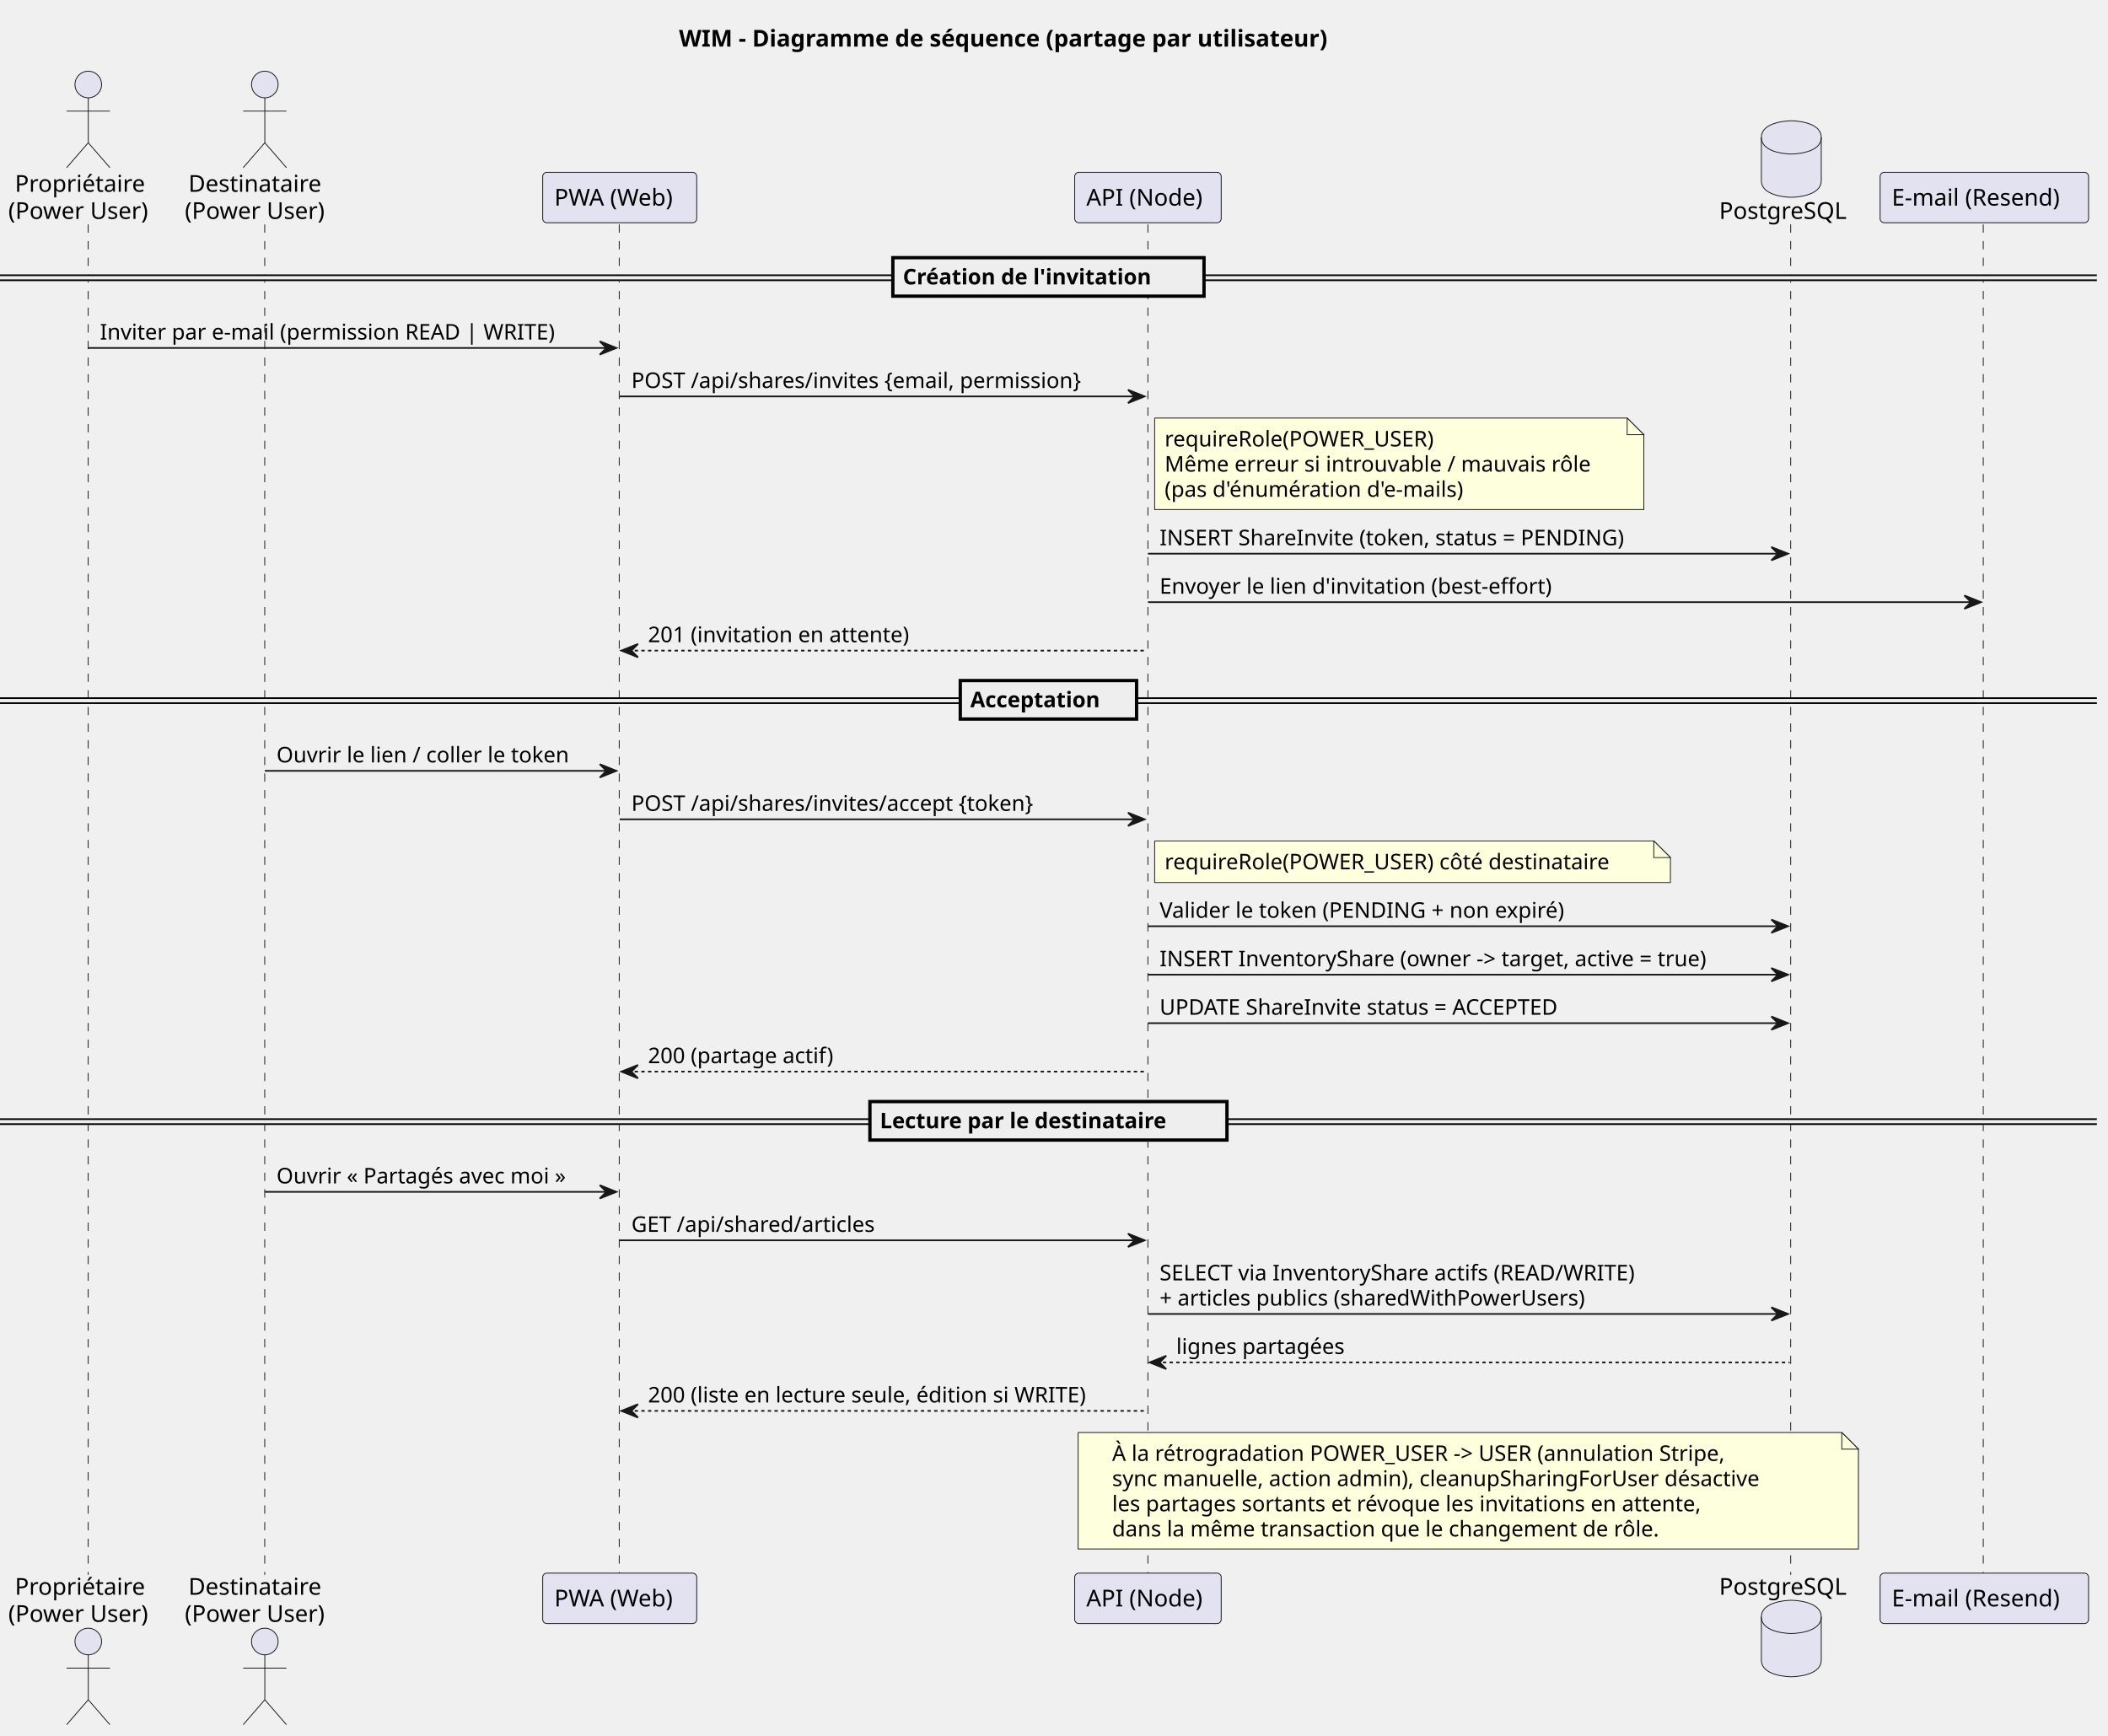
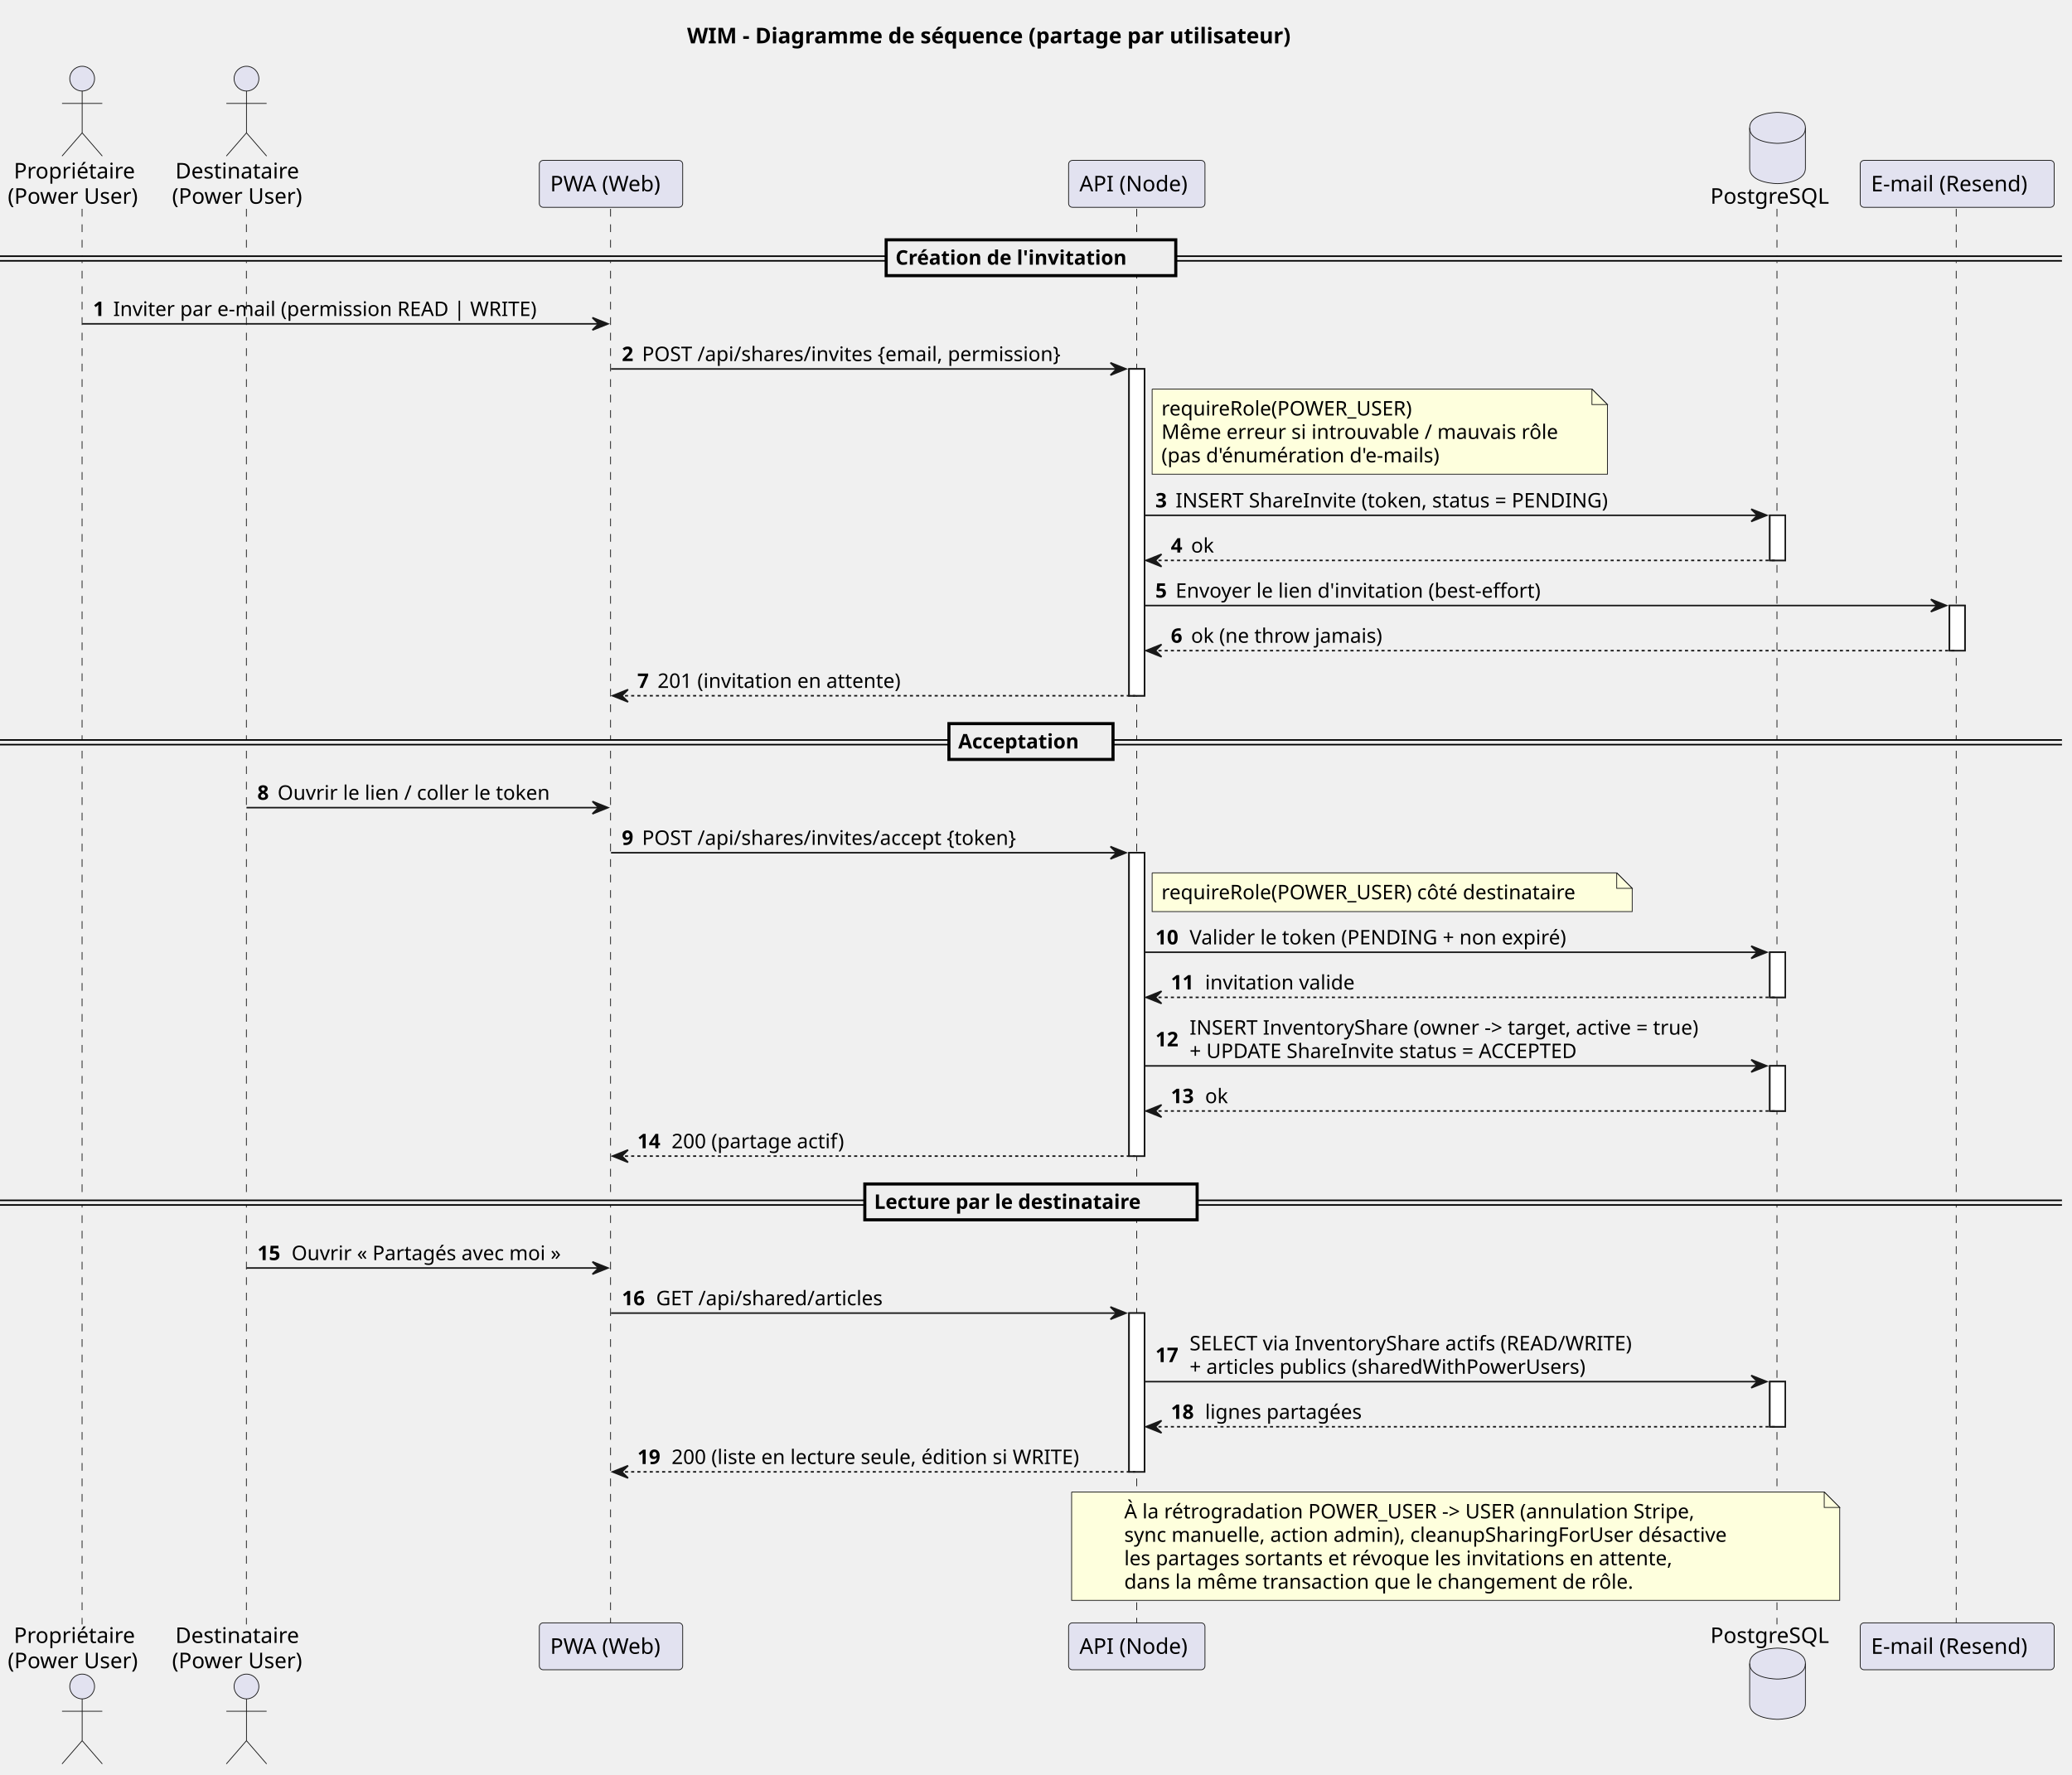
- <svg xmlns="http://www.w3.org/2000/svg" contentStyleType="text/css" data-diagram-type="SEQUENCE" height="1043px" preserveAspectRatio="none" style="width:1267px;height:1043px;background:#FFFFFF;" version="1.1" viewBox="0 0 1267 1043" width="1267px" zoomAndPan="magnify">
+ <svg xmlns="http://www.w3.org/2000/svg" contentStyleType="text/css" data-diagram-type="SEQUENCE" height="1146px" preserveAspectRatio="none" style="width:1338px;height:1146px;background:#FFFFFF;" version="1.1" viewBox="0 0 1338 1146" width="1338px" zoomAndPan="magnify">
  <defs />
  <g>
-     <text fill="#000000" font-family="sans-serif" font-size="14" font-weight="bold" lengthAdjust="spacing" textLength="443.106" x="408.101" y="27.995">WIM - Diagramme de séquence (partage par utilisateur)</text>
-     <g>
-       <rect fill="#000000" fill-opacity="0" height="811.719" width="8" x="49.056" y="134.891" />
-       <line style="stroke:#181818;stroke-width:0.5;stroke-dasharray:5,5;" x1="53" x2="53" y1="134.891" y2="946.609" />
-     </g>
-     <g>
-       <rect fill="#000000" fill-opacity="0" height="811.719" width="8" x="155.167" y="134.891" />
-       <line style="stroke:#181818;stroke-width:0.5;stroke-dasharray:5,5;" x1="159.111" x2="159.111" y1="134.891" y2="946.609" />
-     </g>
-     <g>
-       <rect fill="#000000" fill-opacity="0" height="811.719" width="8" x="368.473" y="134.891" />
-       <line style="stroke:#181818;stroke-width:0.5;stroke-dasharray:5,5;" x1="372.184" x2="372.184" y1="134.891" y2="946.609" />
-     </g>
-     <g>
-       <rect fill="#000000" fill-opacity="0" height="811.719" width="8" x="685.97" y="134.891" />
-       <line style="stroke:#181818;stroke-width:0.5;stroke-dasharray:5,5;" x1="689.939" x2="689.939" y1="134.891" y2="946.609" />
-     </g>
-     <g>
-       <rect fill="#000000" fill-opacity="0" height="811.719" width="8" x="1072.656" y="134.891" />
-       <line style="stroke:#181818;stroke-width:0.5;stroke-dasharray:5,5;" x1="1076.279" x2="1076.279" y1="134.891" y2="946.609" />
-     </g>
-     <g>
-       <rect fill="#000000" fill-opacity="0" height="811.719" width="8" x="1188.67" y="134.891" />
-       <line style="stroke:#181818;stroke-width:0.5;stroke-dasharray:5,5;" x1="1192.032" x2="1192.032" y1="134.891" y2="946.609" />
+     <text fill="#000000" font-family="sans-serif" font-size="14" font-weight="bold" lengthAdjust="spacing" textLength="443.106" x="443.701" y="27.995">WIM - Diagramme de séquence (partage par utilisateur)</text>
+     <g>
+       <rect fill="#FFFFFF" height="211.062" style="stroke:#181818;stroke-width:1;" width="10" x="729.08" y="238.289" />
+     </g>
+     <g>
+       <rect fill="#FFFFFF" height="195.93" style="stroke:#181818;stroke-width:1;" width="10" x="729.08" y="550.75" />
+     </g>
+     <g>
+       <rect fill="#FFFFFF" height="102.531" style="stroke:#181818;stroke-width:1;" width="10" x="729.08" y="848.078" />
+     </g>
+     <g>
+       <rect fill="#FFFFFF" height="29.133" style="stroke:#181818;stroke-width:1;" width="10" x="1142.856" y="332.82" />
+     </g>
+     <g>
+       <rect fill="#FFFFFF" height="29.133" style="stroke:#181818;stroke-width:1;" width="10" x="1142.856" y="615.016" />
+     </g>
+     <g>
+       <rect fill="#FFFFFF" height="29.133" style="stroke:#181818;stroke-width:1;" width="10" x="1142.856" y="688.414" />
+     </g>
+     <g>
+       <rect fill="#FFFFFF" height="29.133" style="stroke:#181818;stroke-width:1;" width="10" x="1142.856" y="892.344" />
+     </g>
+     <g>
+       <rect fill="#FFFFFF" height="29.133" style="stroke:#181818;stroke-width:1;" width="10" x="1258.871" y="391.086" />
+     </g>
+     <g>
+       <rect fill="#000000" fill-opacity="0" height="914.25" width="8" x="49.056" y="134.891" />
+       <line style="stroke:#181818;stroke-width:0.5;stroke-dasharray:5,5;" x1="53" x2="53" y1="134.891" y2="1049.141" />
+     </g>
+     <g>
+       <rect fill="#000000" fill-opacity="0" height="914.25" width="8" x="155.167" y="134.891" />
+       <line style="stroke:#181818;stroke-width:0.5;stroke-dasharray:5,5;" x1="159.111" x2="159.111" y1="134.891" y2="1049.141" />
+     </g>
+     <g>
+       <rect fill="#000000" fill-opacity="0" height="914.25" width="8" x="390.564" y="134.891" />
+       <line style="stroke:#181818;stroke-width:0.5;stroke-dasharray:5,5;" x1="394.274" x2="394.274" y1="134.891" y2="1049.141" />
+     </g>
+     <g>
+       <rect fill="#000000" fill-opacity="0" height="914.25" width="8" x="730.08" y="134.891" />
+       <line style="stroke:#181818;stroke-width:0.5;stroke-dasharray:5,5;" x1="734.049" x2="734.049" y1="134.891" y2="1049.141" />
+     </g>
+     <g>
+       <rect fill="#000000" fill-opacity="0" height="914.25" width="8" x="1143.856" y="134.891" />
+       <line style="stroke:#181818;stroke-width:0.5;stroke-dasharray:5,5;" x1="1147.48" x2="1147.48" y1="134.891" y2="1049.141" />
+     </g>
+     <g>
+       <rect fill="#000000" fill-opacity="0" height="914.25" width="8" x="1259.871" y="134.891" />
+       <line style="stroke:#181818;stroke-width:0.5;stroke-dasharray:5,5;" x1="1263.233" x2="1263.233" y1="134.891" y2="1049.141" />
    </g>
    <g class="participant participant-head" data-participant="Owner">
      <text fill="#000000" font-family="sans-serif" font-size="14" lengthAdjust="spacing" textLength="82.236" x="8.938" y="115.292">Propriétaire</text>
      <text fill="#000000" font-family="sans-serif" font-size="14" lengthAdjust="spacing" textLength="90.111" x="5" y="131.589">(Power User)</text>
      <ellipse cx="53.056" cy="50.797" fill="#E2E2F0" rx="8" ry="8" style="stroke:#181818;stroke-width:0.5;" />
      <path d="M53.056,58.797 L53.056,85.797 M40.056,66.797 L66.056,66.797 M53.056,85.797 L40.056,100.797 M53.056,85.797 L66.056,100.797" fill="none" style="stroke:#181818;stroke-width:0.5;" />
    </g>
    <g class="participant participant-tail" data-participant="Owner">
-       <text fill="#000000" font-family="sans-serif" font-size="14" lengthAdjust="spacing" textLength="82.236" x="8.938" y="958.605">Propriétaire</text>
-       <text fill="#000000" font-family="sans-serif" font-size="14" lengthAdjust="spacing" textLength="90.111" x="5" y="974.901">(Power User)</text>
-       <ellipse cx="53.056" cy="986.703" fill="#E2E2F0" rx="8" ry="8" style="stroke:#181818;stroke-width:0.5;" />
-       <path d="M53.056,994.703 L53.056,1021.703 M40.056,1002.703 L66.056,1002.703 M53.056,1021.703 L40.056,1036.703 M53.056,1021.703 L66.056,1036.703" fill="none" style="stroke:#181818;stroke-width:0.5;" />
+       <text fill="#000000" font-family="sans-serif" font-size="14" lengthAdjust="spacing" textLength="82.236" x="8.938" y="1061.136">Propriétaire</text>
+       <text fill="#000000" font-family="sans-serif" font-size="14" lengthAdjust="spacing" textLength="90.111" x="5" y="1077.433">(Power User)</text>
+       <ellipse cx="53.056" cy="1089.234" fill="#E2E2F0" rx="8" ry="8" style="stroke:#181818;stroke-width:0.5;" />
+       <path d="M53.056,1097.234 L53.056,1124.234 M40.056,1105.234 L66.056,1105.234 M53.056,1124.234 L40.056,1139.234 M53.056,1124.234 L66.056,1139.234" fill="none" style="stroke:#181818;stroke-width:0.5;" />
    </g>
    <g class="participant participant-head" data-participant="Target">
      <text fill="#000000" font-family="sans-serif" font-size="14" lengthAdjust="spacing" textLength="85.846" x="113.244" y="115.292">Destinataire</text>
      <text fill="#000000" font-family="sans-serif" font-size="14" lengthAdjust="spacing" textLength="90.111" x="111.111" y="131.589">(Power User)</text>
      <ellipse cx="159.167" cy="50.797" fill="#E2E2F0" rx="8" ry="8" style="stroke:#181818;stroke-width:0.5;" />
      <path d="M159.167,58.797 L159.167,85.797 M146.167,66.797 L172.167,66.797 M159.167,85.797 L146.167,100.797 M159.167,85.797 L172.167,100.797" fill="none" style="stroke:#181818;stroke-width:0.5;" />
    </g>
    <g class="participant participant-tail" data-participant="Target">
-       <text fill="#000000" font-family="sans-serif" font-size="14" lengthAdjust="spacing" textLength="85.846" x="113.244" y="958.605">Destinataire</text>
-       <text fill="#000000" font-family="sans-serif" font-size="14" lengthAdjust="spacing" textLength="90.111" x="111.111" y="974.901">(Power User)</text>
-       <ellipse cx="159.167" cy="986.703" fill="#E2E2F0" rx="8" ry="8" style="stroke:#181818;stroke-width:0.5;" />
-       <path d="M159.167,994.703 L159.167,1021.703 M146.167,1002.703 L172.167,1002.703 M159.167,1021.703 L146.167,1036.703 M159.167,1021.703 L172.167,1036.703" fill="none" style="stroke:#181818;stroke-width:0.5;" />
+       <text fill="#000000" font-family="sans-serif" font-size="14" lengthAdjust="spacing" textLength="85.846" x="113.244" y="1061.136">Destinataire</text>
+       <text fill="#000000" font-family="sans-serif" font-size="14" lengthAdjust="spacing" textLength="90.111" x="111.111" y="1077.433">(Power User)</text>
+       <ellipse cx="159.167" cy="1089.234" fill="#E2E2F0" rx="8" ry="8" style="stroke:#181818;stroke-width:0.5;" />
+       <path d="M159.167,1097.234 L159.167,1124.234 M146.167,1105.234 L172.167,1105.234 M159.167,1124.234 L146.167,1139.234 M159.167,1124.234 L172.167,1139.234" fill="none" style="stroke:#181818;stroke-width:0.5;" />
    </g>
    <g class="participant participant-head" data-participant="Web">
-       <rect fill="#E2E2F0" height="30.297" rx="2.5" ry="2.5" style="stroke:#181818;stroke-width:0.5;" width="92.579" x="326.184" y="103.594" />
-       <text fill="#000000" font-family="sans-serif" font-size="14" lengthAdjust="spacing" textLength="78.579" x="333.184" y="123.589">PWA (Web)</text>
+       <rect fill="#E2E2F0" height="30.297" rx="2.5" ry="2.5" style="stroke:#181818;stroke-width:0.5;" width="92.579" x="348.274" y="103.594" />
+       <text fill="#000000" font-family="sans-serif" font-size="14" lengthAdjust="spacing" textLength="78.579" x="355.274" y="123.589">PWA (Web)</text>
    </g>
    <g class="participant participant-tail" data-participant="Web">
-       <rect fill="#E2E2F0" height="30.297" rx="2.5" ry="2.5" style="stroke:#181818;stroke-width:0.5;" width="92.579" x="326.184" y="945.609" />
-       <text fill="#000000" font-family="sans-serif" font-size="14" lengthAdjust="spacing" textLength="78.579" x="333.184" y="965.605">PWA (Web)</text>
+       <rect fill="#E2E2F0" height="30.297" rx="2.5" ry="2.5" style="stroke:#181818;stroke-width:0.5;" width="92.579" x="348.274" y="1048.141" />
+       <text fill="#000000" font-family="sans-serif" font-size="14" lengthAdjust="spacing" textLength="78.579" x="355.274" y="1068.136">PWA (Web)</text>
    </g>
    <g class="participant participant-head" data-participant="API">
-       <rect fill="#E2E2F0" height="30.297" rx="2.5" ry="2.5" style="stroke:#181818;stroke-width:0.5;" width="88.061" x="645.939" y="103.594" />
-       <text fill="#000000" font-family="sans-serif" font-size="14" lengthAdjust="spacing" textLength="74.061" x="652.939" y="123.589">API (Node)</text>
+       <rect fill="#E2E2F0" height="30.297" rx="2.5" ry="2.5" style="stroke:#181818;stroke-width:0.5;" width="88.061" x="690.049" y="103.594" />
+       <text fill="#000000" font-family="sans-serif" font-size="14" lengthAdjust="spacing" textLength="74.061" x="697.049" y="123.589">API (Node)</text>
    </g>
    <g class="participant participant-tail" data-participant="API">
-       <rect fill="#E2E2F0" height="30.297" rx="2.5" ry="2.5" style="stroke:#181818;stroke-width:0.5;" width="88.061" x="645.939" y="945.609" />
-       <text fill="#000000" font-family="sans-serif" font-size="14" lengthAdjust="spacing" textLength="74.061" x="652.939" y="965.605">API (Node)</text>
+       <rect fill="#E2E2F0" height="30.297" rx="2.5" ry="2.5" style="stroke:#181818;stroke-width:0.5;" width="88.061" x="690.049" y="1048.141" />
+       <text fill="#000000" font-family="sans-serif" font-size="14" lengthAdjust="spacing" textLength="74.061" x="697.049" y="1068.136">API (Node)</text>
    </g>
    <g class="participant participant-head" data-participant="DB">
-       <text fill="#000000" font-family="sans-serif" font-size="14" lengthAdjust="spacing" textLength="80.753" x="1033.279" y="131.589">PostgreSQL</text>
-       <path d="M1058.656,82.594 C1058.656,72.594 1076.656,72.594 1076.656,72.594 C1076.656,72.594 1094.656,72.594 1094.656,82.594 L1094.656,108.594 C1094.656,118.594 1076.656,118.594 1076.656,118.594 C1076.656,118.594 1058.656,118.594 1058.656,108.594 L1058.656,82.594" fill="#E2E2F0" style="stroke:#181818;stroke-width:0.5;" />
-       <path d="M1058.656,82.594 C1058.656,92.594 1076.656,92.594 1076.656,92.594 C1076.656,92.594 1094.656,92.594 1094.656,82.594" fill="none" style="stroke:#181818;stroke-width:0.5;" />
+       <text fill="#000000" font-family="sans-serif" font-size="14" lengthAdjust="spacing" textLength="80.753" x="1104.48" y="131.589">PostgreSQL</text>
+       <path d="M1129.856,82.594 C1129.856,72.594 1147.856,72.594 1147.856,72.594 C1147.856,72.594 1165.856,72.594 1165.856,82.594 L1165.856,108.594 C1165.856,118.594 1147.856,118.594 1147.856,118.594 C1147.856,118.594 1129.856,118.594 1129.856,108.594 L1129.856,82.594" fill="#E2E2F0" style="stroke:#181818;stroke-width:0.5;" />
+       <path d="M1129.856,82.594 C1129.856,92.594 1147.856,92.594 1147.856,92.594 C1147.856,92.594 1165.856,92.594 1165.856,82.594" fill="none" style="stroke:#181818;stroke-width:0.5;" />
    </g>
    <g class="participant participant-tail" data-participant="DB">
-       <text fill="#000000" font-family="sans-serif" font-size="14" lengthAdjust="spacing" textLength="80.753" x="1033.279" y="958.605">PostgreSQL</text>
-       <path d="M1058.656,971.906 C1058.656,961.906 1076.656,961.906 1076.656,961.906 C1076.656,961.906 1094.656,961.906 1094.656,971.906 L1094.656,997.906 C1094.656,1007.906 1076.656,1007.906 1076.656,1007.906 C1076.656,1007.906 1058.656,1007.906 1058.656,997.906 L1058.656,971.906" fill="#E2E2F0" style="stroke:#181818;stroke-width:0.5;" />
-       <path d="M1058.656,971.906 C1058.656,981.906 1076.656,981.906 1076.656,981.906 C1076.656,981.906 1094.656,981.906 1094.656,971.906" fill="none" style="stroke:#181818;stroke-width:0.5;" />
+       <text fill="#000000" font-family="sans-serif" font-size="14" lengthAdjust="spacing" textLength="80.753" x="1104.48" y="1061.136">PostgreSQL</text>
+       <path d="M1129.856,1074.438 C1129.856,1064.438 1147.856,1064.438 1147.856,1064.438 C1147.856,1064.438 1165.856,1064.438 1165.856,1074.438 L1165.856,1100.438 C1165.856,1110.438 1147.856,1110.438 1147.856,1110.438 C1147.856,1110.438 1129.856,1110.438 1129.856,1100.438 L1129.856,1074.438" fill="#E2E2F0" style="stroke:#181818;stroke-width:0.5;" />
+       <path d="M1129.856,1074.438 C1129.856,1084.438 1147.856,1084.438 1147.856,1084.438 C1147.856,1084.438 1165.856,1084.438 1165.856,1074.438" fill="none" style="stroke:#181818;stroke-width:0.5;" />
    </g>
    <g class="participant participant-head" data-participant="Mail">
-       <rect fill="#E2E2F0" height="30.297" rx="2.5" ry="2.5" style="stroke:#181818;stroke-width:0.5;" width="125.275" x="1130.032" y="103.594" />
-       <text fill="#000000" font-family="sans-serif" font-size="14" lengthAdjust="spacing" textLength="111.275" x="1137.032" y="123.589">E-mail (Resend)</text>
+       <rect fill="#E2E2F0" height="30.297" rx="2.5" ry="2.5" style="stroke:#181818;stroke-width:0.5;" width="125.275" x="1201.233" y="103.594" />
+       <text fill="#000000" font-family="sans-serif" font-size="14" lengthAdjust="spacing" textLength="111.275" x="1208.233" y="123.589">E-mail (Resend)</text>
    </g>
    <g class="participant participant-tail" data-participant="Mail">
-       <rect fill="#E2E2F0" height="30.297" rx="2.5" ry="2.5" style="stroke:#181818;stroke-width:0.5;" width="125.275" x="1130.032" y="945.609" />
-       <text fill="#000000" font-family="sans-serif" font-size="14" lengthAdjust="spacing" textLength="111.275" x="1137.032" y="965.605">E-mail (Resend)</text>
-     </g>
-     <rect fill="#EEEEEE" height="3" style="stroke:#EEEEEE;stroke-width:1;" width="1260.308" x="0" y="165.457" />
-     <line style="stroke:#000000;stroke-width:1;" x1="0" x2="1260.308" y1="165.457" y2="165.457" />
-     <line style="stroke:#000000;stroke-width:1;" x1="0" x2="1260.308" y1="168.457" y2="168.457" />
-     <rect fill="#EEEEEE" height="23.133" style="stroke:#000000;stroke-width:2;" width="187.018" x="536.645" y="154.891" />
-     <text fill="#000000" font-family="sans-serif" font-size="13" font-weight="bold" lengthAdjust="spacing" textLength="168.492" x="542.645" y="170.958">Création de l'invitation</text>
+       <rect fill="#E2E2F0" height="30.297" rx="2.5" ry="2.5" style="stroke:#181818;stroke-width:0.5;" width="125.275" x="1201.233" y="1048.141" />
+       <text fill="#000000" font-family="sans-serif" font-size="14" lengthAdjust="spacing" textLength="111.275" x="1208.233" y="1068.136">E-mail (Resend)</text>
+     </g>
+     <g>
+       <rect fill="#FFFFFF" height="211.062" style="stroke:#181818;stroke-width:1;" width="10" x="729.08" y="238.289" />
+     </g>
+     <g>
+       <rect fill="#FFFFFF" height="195.93" style="stroke:#181818;stroke-width:1;" width="10" x="729.08" y="550.75" />
+     </g>
+     <g>
+       <rect fill="#FFFFFF" height="102.531" style="stroke:#181818;stroke-width:1;" width="10" x="729.08" y="848.078" />
+     </g>
+     <g>
+       <rect fill="#FFFFFF" height="29.133" style="stroke:#181818;stroke-width:1;" width="10" x="1142.856" y="332.82" />
+     </g>
+     <g>
+       <rect fill="#FFFFFF" height="29.133" style="stroke:#181818;stroke-width:1;" width="10" x="1142.856" y="615.016" />
+     </g>
+     <g>
+       <rect fill="#FFFFFF" height="29.133" style="stroke:#181818;stroke-width:1;" width="10" x="1142.856" y="688.414" />
+     </g>
+     <g>
+       <rect fill="#FFFFFF" height="29.133" style="stroke:#181818;stroke-width:1;" width="10" x="1142.856" y="892.344" />
+     </g>
+     <g>
+       <rect fill="#FFFFFF" height="29.133" style="stroke:#181818;stroke-width:1;" width="10" x="1258.871" y="391.086" />
+     </g>
+     <rect fill="#EEEEEE" height="3" style="stroke:#EEEEEE;stroke-width:1;" width="1331.508" x="0" y="165.457" />
+     <line style="stroke:#000000;stroke-width:1;" x1="0" x2="1331.508" y1="165.457" y2="165.457" />
+     <line style="stroke:#000000;stroke-width:1;" x1="0" x2="1331.508" y1="168.457" y2="168.457" />
+     <rect fill="#EEEEEE" height="23.133" style="stroke:#000000;stroke-width:2;" width="187.018" x="572.245" y="154.891" />
+     <text fill="#000000" font-family="sans-serif" font-size="13" font-weight="bold" lengthAdjust="spacing" textLength="168.492" x="578.245" y="170.958">Création de l'invitation</text>
    <g class="message" data-participant-1="Owner" data-participant-2="Web">
-       <polygon fill="#181818" points="360.473,205.156,370.473,209.156,360.473,213.156,364.473,209.156" style="stroke:#181818;stroke-width:1;" />
-       <line style="stroke:#181818;stroke-width:1;" x1="53.056" x2="366.473" y1="209.156" y2="209.156" />
-       <text fill="#000000" font-family="sans-serif" font-size="13" lengthAdjust="spacing" textLength="292.487" x="60.056" y="204.09">Inviter par e-mail (permission READ | WRITE)</text>
+       <polygon fill="#181818" points="382.564,205.156,392.564,209.156,382.564,213.156,386.564,209.156" style="stroke:#181818;stroke-width:1;" />
+       <line style="stroke:#181818;stroke-width:1;" x1="53.056" x2="388.564" y1="209.156" y2="209.156" />
+       <text fill="#000000" font-family="sans-serif" font-size="13" font-weight="bold" lengthAdjust="spacing" textLength="9.045" x="60.056" y="204.09">1</text>
+       <text fill="#000000" font-family="sans-serif" font-size="13" lengthAdjust="spacing" textLength="292.487" x="73.101" y="204.09">Inviter par e-mail (permission READ | WRITE)</text>
    </g>
    <g class="message" data-participant-1="Web" data-participant-2="API">
-       <polygon fill="#181818" points="677.97,234.289,687.97,238.289,677.97,242.289,681.97,238.289" style="stroke:#181818;stroke-width:1;" />
-       <line style="stroke:#181818;stroke-width:1;" x1="372.473" x2="683.97" y1="238.289" y2="238.289" />
-       <text fill="#000000" font-family="sans-serif" font-size="13" lengthAdjust="spacing" textLength="293.497" x="379.473" y="233.223">POST /api/shares/invites {email, permission}</text>
-     </g>
-     <path d="M694,251.289 L694,306.289 L988,306.289 L988,261.289 L978,251.289 L694,251.289" fill="#FEFFDD" style="stroke:#181818;stroke-width:0.5;" />
-     <path d="M978,251.289 L978,261.289 L988,261.289 L978,251.289" fill="#FEFFDD" style="stroke:#181818;stroke-width:0.5;" />
-     <text fill="#000000" font-family="sans-serif" font-size="13" lengthAdjust="spacing" textLength="175.214" x="700" y="268.356">requireRole(POWER_USER)</text>
-     <text fill="#000000" font-family="sans-serif" font-size="13" lengthAdjust="spacing" textLength="273.533" x="700" y="283.489">Même erreur si introuvable / mauvais rôle</text>
-     <text fill="#000000" font-family="sans-serif" font-size="13" lengthAdjust="spacing" textLength="195.717" x="700" y="298.622">(pas d'énumération d'e-mails)</text>
-     <g class="message" data-participant-1="API" data-participant-2="DB">
-       <polygon fill="#181818" points="1064.656,328.82,1074.656,332.82,1064.656,336.82,1068.656,332.82" style="stroke:#181818;stroke-width:1;" />
-       <line style="stroke:#181818;stroke-width:1;" x1="689.97" x2="1070.656" y1="332.82" y2="332.82" />
-       <text fill="#000000" font-family="sans-serif" font-size="13" lengthAdjust="spacing" textLength="303.285" x="696.97" y="327.754">INSERT ShareInvite (token, status = PENDING)</text>
+       <polygon fill="#181818" points="717.08,234.289,727.08,238.289,717.08,242.289,721.08,238.289" style="stroke:#181818;stroke-width:1;" />
+       <line style="stroke:#181818;stroke-width:1;" x1="394.564" x2="723.08" y1="238.289" y2="238.289" />
+       <text fill="#000000" font-family="sans-serif" font-size="13" font-weight="bold" lengthAdjust="spacing" textLength="9.045" x="401.564" y="233.223">2</text>
+       <text fill="#000000" font-family="sans-serif" font-size="13" lengthAdjust="spacing" textLength="293.497" x="414.609" y="233.223">POST /api/shares/invites {email, permission}</text>
+     </g>
+     <path d="M744,251.289 L744,306.289 L1038,306.289 L1038,261.289 L1028,251.289 L744,251.289" fill="#FEFFDD" style="stroke:#181818;stroke-width:0.5;" />
+     <path d="M1028,251.289 L1028,261.289 L1038,261.289 L1028,251.289" fill="#FEFFDD" style="stroke:#181818;stroke-width:0.5;" />
+     <text fill="#000000" font-family="sans-serif" font-size="13" lengthAdjust="spacing" textLength="175.214" x="750" y="268.356">requireRole(POWER_USER)</text>
+     <text fill="#000000" font-family="sans-serif" font-size="13" lengthAdjust="spacing" textLength="273.533" x="750" y="283.489">Même erreur si introuvable / mauvais rôle</text>
+     <text fill="#000000" font-family="sans-serif" font-size="13" lengthAdjust="spacing" textLength="195.717" x="750" y="298.622">(pas d'énumération d'e-mails)</text>
+     <g class="message" data-participant-1="API" data-participant-2="DB">
+       <polygon fill="#181818" points="1130.856,328.82,1140.856,332.82,1130.856,336.82,1134.856,332.82" style="stroke:#181818;stroke-width:1;" />
+       <line style="stroke:#181818;stroke-width:1;" x1="739.08" x2="1136.856" y1="332.82" y2="332.82" />
+       <text fill="#000000" font-family="sans-serif" font-size="13" font-weight="bold" lengthAdjust="spacing" textLength="9.045" x="746.08" y="327.754">3</text>
+       <text fill="#000000" font-family="sans-serif" font-size="13" lengthAdjust="spacing" textLength="303.285" x="759.125" y="327.754">INSERT ShareInvite (token, status = PENDING)</text>
+     </g>
+     <g class="message" data-participant-1="DB" data-participant-2="API">
+       <polygon fill="#181818" points="750.08,357.953,740.08,361.953,750.08,365.953,746.08,361.953" style="stroke:#181818;stroke-width:1;" />
+       <line style="stroke:#181818;stroke-width:1;stroke-dasharray:2,2;" x1="744.08" x2="1146.856" y1="361.953" y2="361.953" />
+       <text fill="#000000" font-family="sans-serif" font-size="13" font-weight="bold" lengthAdjust="spacing" textLength="9.045" x="756.08" y="356.887">4</text>
+       <text fill="#000000" font-family="sans-serif" font-size="13" lengthAdjust="spacing" textLength="15.482" x="769.125" y="356.887">ok</text>
    </g>
    <g class="message" data-participant-1="API" data-participant-2="Mail">
-       <polygon fill="#181818" points="1180.67,357.953,1190.67,361.953,1180.67,365.953,1184.67,361.953" style="stroke:#181818;stroke-width:1;" />
-       <line style="stroke:#181818;stroke-width:1;" x1="689.97" x2="1186.67" y1="361.953" y2="361.953" />
-       <text fill="#000000" font-family="sans-serif" font-size="13" lengthAdjust="spacing" textLength="256.185" x="696.97" y="356.887">Envoyer le lien d'invitation (best-effort)</text>
+       <polygon fill="#181818" points="1246.871,387.086,1256.871,391.086,1246.871,395.086,1250.871,391.086" style="stroke:#181818;stroke-width:1;" />
+       <line style="stroke:#181818;stroke-width:1;" x1="739.08" x2="1252.871" y1="391.086" y2="391.086" />
+       <text fill="#000000" font-family="sans-serif" font-size="13" font-weight="bold" lengthAdjust="spacing" textLength="9.045" x="746.08" y="386.02">5</text>
+       <text fill="#000000" font-family="sans-serif" font-size="13" lengthAdjust="spacing" textLength="256.185" x="759.125" y="386.02">Envoyer le lien d'invitation (best-effort)</text>
+     </g>
+     <g class="message" data-participant-1="Mail" data-participant-2="API">
+       <polygon fill="#181818" points="750.08,416.219,740.08,420.219,750.08,424.219,746.08,420.219" style="stroke:#181818;stroke-width:1;" />
+       <line style="stroke:#181818;stroke-width:1;stroke-dasharray:2,2;" x1="744.08" x2="1262.871" y1="420.219" y2="420.219" />
+       <text fill="#000000" font-family="sans-serif" font-size="13" font-weight="bold" lengthAdjust="spacing" textLength="9.045" x="756.08" y="415.153">6</text>
+       <text fill="#000000" font-family="sans-serif" font-size="13" lengthAdjust="spacing" textLength="134.12" x="769.125" y="415.153">ok (ne throw jamais)</text>
    </g>
    <g class="message" data-participant-1="API" data-participant-2="Web">
-       <polygon fill="#181818" points="383.473,387.086,373.473,391.086,383.473,395.086,379.473,391.086" style="stroke:#181818;stroke-width:1;" />
-       <line style="stroke:#181818;stroke-width:1;stroke-dasharray:2,2;" x1="377.473" x2="688.97" y1="391.086" y2="391.086" />
-       <text fill="#000000" font-family="sans-serif" font-size="13" lengthAdjust="spacing" textLength="172.206" x="389.473" y="386.02">201 (invitation en attente)</text>
-     </g>
-     <rect fill="#EEEEEE" height="3" style="stroke:#EEEEEE;stroke-width:1;" width="1260.308" x="0" y="419.652" />
-     <line style="stroke:#000000;stroke-width:1;" x1="0" x2="1260.308" y1="419.652" y2="419.652" />
-     <line style="stroke:#000000;stroke-width:1;" x1="0" x2="1260.308" y1="422.652" y2="422.652" />
-     <rect fill="#EEEEEE" height="23.133" style="stroke:#000000;stroke-width:2;" width="105.965" x="577.171" y="409.086" />
-     <text fill="#000000" font-family="sans-serif" font-size="13" font-weight="bold" lengthAdjust="spacing" textLength="87.439" x="583.171" y="425.153">Acceptation</text>
+       <polygon fill="#181818" points="405.564,445.352,395.564,449.352,405.564,453.352,401.564,449.352" style="stroke:#181818;stroke-width:1;" />
+       <line style="stroke:#181818;stroke-width:1;stroke-dasharray:2,2;" x1="399.564" x2="733.08" y1="449.352" y2="449.352" />
+       <text fill="#000000" font-family="sans-serif" font-size="13" font-weight="bold" lengthAdjust="spacing" textLength="9.045" x="411.564" y="444.286">7</text>
+       <text fill="#000000" font-family="sans-serif" font-size="13" lengthAdjust="spacing" textLength="172.206" x="424.609" y="444.286">201 (invitation en attente)</text>
+     </g>
+     <rect fill="#EEEEEE" height="3" style="stroke:#EEEEEE;stroke-width:1;" width="1331.508" x="0" y="477.918" />
+     <line style="stroke:#000000;stroke-width:1;" x1="0" x2="1331.508" y1="477.918" y2="477.918" />
+     <line style="stroke:#000000;stroke-width:1;" x1="0" x2="1331.508" y1="480.918" y2="480.918" />
+     <rect fill="#EEEEEE" height="23.133" style="stroke:#000000;stroke-width:2;" width="105.965" x="612.772" y="467.352" />
+     <text fill="#000000" font-family="sans-serif" font-size="13" font-weight="bold" lengthAdjust="spacing" textLength="87.439" x="618.772" y="483.418">Acceptation</text>
    <g class="message" data-participant-1="Target" data-participant-2="Web">
-       <polygon fill="#181818" points="360.473,459.352,370.473,463.352,360.473,467.352,364.473,463.352" style="stroke:#181818;stroke-width:1;" />
-       <line style="stroke:#181818;stroke-width:1;" x1="159.167" x2="366.473" y1="463.352" y2="463.352" />
-       <text fill="#000000" font-family="sans-serif" font-size="13" lengthAdjust="spacing" textLength="188.805" x="166.167" y="458.286">Ouvrir le lien / coller le token</text>
+       <polygon fill="#181818" points="382.564,517.617,392.564,521.617,382.564,525.617,386.564,521.617" style="stroke:#181818;stroke-width:1;" />
+       <line style="stroke:#181818;stroke-width:1;" x1="159.167" x2="388.564" y1="521.617" y2="521.617" />
+       <text fill="#000000" font-family="sans-serif" font-size="13" font-weight="bold" lengthAdjust="spacing" textLength="9.045" x="166.167" y="516.551">8</text>
+       <text fill="#000000" font-family="sans-serif" font-size="13" lengthAdjust="spacing" textLength="188.805" x="179.212" y="516.551">Ouvrir le lien / coller le token</text>
    </g>
    <g class="message" data-participant-1="Web" data-participant-2="API">
-       <polygon fill="#181818" points="677.97,488.484,687.97,492.484,677.97,496.484,681.97,492.484" style="stroke:#181818;stroke-width:1;" />
-       <line style="stroke:#181818;stroke-width:1;" x1="372.473" x2="683.97" y1="492.484" y2="492.484" />
-       <text fill="#000000" font-family="sans-serif" font-size="13" lengthAdjust="spacing" textLength="262.964" x="379.473" y="487.418">POST /api/shares/invites/accept {token}</text>
-     </g>
-     <path d="M694,505.484 L694,530.484 L1004,530.484 L1004,515.484 L994,505.484 L694,505.484" fill="#FEFFDD" style="stroke:#181818;stroke-width:0.5;" />
-     <path d="M994,505.484 L994,515.484 L1004,515.484 L994,505.484" fill="#FEFFDD" style="stroke:#181818;stroke-width:0.5;" />
-     <text fill="#000000" font-family="sans-serif" font-size="13" lengthAdjust="spacing" textLength="289.631" x="700" y="522.551">requireRole(POWER_USER) côté destinataire</text>
-     <g class="message" data-participant-1="API" data-participant-2="DB">
-       <polygon fill="#181818" points="1064.656,552.75,1074.656,556.75,1064.656,560.75,1068.656,556.75" style="stroke:#181818;stroke-width:1;" />
-       <line style="stroke:#181818;stroke-width:1;" x1="689.97" x2="1070.656" y1="556.75" y2="556.75" />
-       <text fill="#000000" font-family="sans-serif" font-size="13" lengthAdjust="spacing" textLength="264.685" x="696.97" y="551.684">Valider le token (PENDING + non expiré)</text>
-     </g>
-     <g class="message" data-participant-1="API" data-participant-2="DB">
-       <polygon fill="#181818" points="1064.656,581.883,1074.656,585.883,1064.656,589.883,1068.656,585.883" style="stroke:#181818;stroke-width:1;" />
-       <line style="stroke:#181818;stroke-width:1;" x1="689.97" x2="1070.656" y1="585.883" y2="585.883" />
-       <text fill="#000000" font-family="sans-serif" font-size="13" lengthAdjust="spacing" textLength="362.686" x="696.97" y="580.817">INSERT InventoryShare (owner -&gt; target, active = true)</text>
-     </g>
-     <g class="message" data-participant-1="API" data-participant-2="DB">
-       <polygon fill="#181818" points="1064.656,611.016,1074.656,615.016,1064.656,619.016,1068.656,615.016" style="stroke:#181818;stroke-width:1;" />
-       <line style="stroke:#181818;stroke-width:1;" x1="689.97" x2="1070.656" y1="615.016" y2="615.016" />
-       <text fill="#000000" font-family="sans-serif" font-size="13" lengthAdjust="spacing" textLength="263.32" x="696.97" y="609.95">UPDATE ShareInvite status = ACCEPTED</text>
+       <polygon fill="#181818" points="717.08,546.75,727.08,550.75,717.08,554.75,721.08,550.75" style="stroke:#181818;stroke-width:1;" />
+       <line style="stroke:#181818;stroke-width:1;" x1="394.564" x2="723.08" y1="550.75" y2="550.75" />
+       <text fill="#000000" font-family="sans-serif" font-size="13" font-weight="bold" lengthAdjust="spacing" textLength="9.045" x="401.564" y="545.684">9</text>
+       <text fill="#000000" font-family="sans-serif" font-size="13" lengthAdjust="spacing" textLength="262.964" x="414.609" y="545.684">POST /api/shares/invites/accept {token}</text>
+     </g>
+     <path d="M744,563.75 L744,588.75 L1054,588.75 L1054,573.75 L1044,563.75 L744,563.75" fill="#FEFFDD" style="stroke:#181818;stroke-width:0.5;" />
+     <path d="M1044,563.75 L1044,573.75 L1054,573.75 L1044,563.75" fill="#FEFFDD" style="stroke:#181818;stroke-width:0.5;" />
+     <text fill="#000000" font-family="sans-serif" font-size="13" lengthAdjust="spacing" textLength="289.631" x="750" y="580.817">requireRole(POWER_USER) côté destinataire</text>
+     <g class="message" data-participant-1="API" data-participant-2="DB">
+       <polygon fill="#181818" points="1130.856,611.016,1140.856,615.016,1130.856,619.016,1134.856,615.016" style="stroke:#181818;stroke-width:1;" />
+       <line style="stroke:#181818;stroke-width:1;" x1="739.08" x2="1136.856" y1="615.016" y2="615.016" />
+       <text fill="#000000" font-family="sans-serif" font-size="13" font-weight="bold" lengthAdjust="spacing" textLength="18.091" x="746.08" y="609.95">10</text>
+       <text fill="#000000" font-family="sans-serif" font-size="13" lengthAdjust="spacing" textLength="264.685" x="768.17" y="609.95">Valider le token (PENDING + non expiré)</text>
+     </g>
+     <g class="message" data-participant-1="DB" data-participant-2="API">
+       <polygon fill="#181818" points="750.08,640.148,740.08,644.148,750.08,648.148,746.08,644.148" style="stroke:#181818;stroke-width:1;" />
+       <line style="stroke:#181818;stroke-width:1;stroke-dasharray:2,2;" x1="744.08" x2="1146.856" y1="644.148" y2="644.148" />
+       <text fill="#000000" font-family="sans-serif" font-size="13" font-weight="bold" lengthAdjust="spacing" textLength="18.091" x="756.08" y="639.082">11</text>
+       <text fill="#000000" font-family="sans-serif" font-size="13" lengthAdjust="spacing" textLength="104.387" x="778.17" y="639.082">invitation valide</text>
+     </g>
+     <g class="message" data-participant-1="API" data-participant-2="DB">
+       <polygon fill="#181818" points="1130.856,684.414,1140.856,688.414,1130.856,692.414,1134.856,688.414" style="stroke:#181818;stroke-width:1;" />
+       <line style="stroke:#181818;stroke-width:1;" x1="739.08" x2="1136.856" y1="688.414" y2="688.414" />
+       <text fill="#000000" font-family="sans-serif" font-size="13" font-weight="bold" lengthAdjust="spacing" textLength="18.091" x="746.08" y="675.782">12</text>
+       <text fill="#000000" font-family="sans-serif" font-size="13" lengthAdjust="spacing" textLength="362.686" x="768.17" y="668.215">INSERT InventoryShare (owner -&gt; target, active = true)</text>
+       <text fill="#000000" font-family="sans-serif" font-size="13" lengthAdjust="spacing" textLength="278.345" x="768.17" y="683.348">+ UPDATE ShareInvite status = ACCEPTED</text>
+     </g>
+     <g class="message" data-participant-1="DB" data-participant-2="API">
+       <polygon fill="#181818" points="750.08,713.547,740.08,717.547,750.08,721.547,746.08,717.547" style="stroke:#181818;stroke-width:1;" />
+       <line style="stroke:#181818;stroke-width:1;stroke-dasharray:2,2;" x1="744.08" x2="1146.856" y1="717.547" y2="717.547" />
+       <text fill="#000000" font-family="sans-serif" font-size="13" font-weight="bold" lengthAdjust="spacing" textLength="18.091" x="756.08" y="712.481">13</text>
+       <text fill="#000000" font-family="sans-serif" font-size="13" lengthAdjust="spacing" textLength="15.482" x="778.17" y="712.481">ok</text>
    </g>
    <g class="message" data-participant-1="API" data-participant-2="Web">
-       <polygon fill="#181818" points="383.473,640.148,373.473,644.148,383.473,648.148,379.473,644.148" style="stroke:#181818;stroke-width:1;" />
-       <line style="stroke:#181818;stroke-width:1;stroke-dasharray:2,2;" x1="377.473" x2="688.97" y1="644.148" y2="644.148" />
-       <text fill="#000000" font-family="sans-serif" font-size="13" lengthAdjust="spacing" textLength="122.497" x="389.473" y="639.082">200 (partage actif)</text>
-     </g>
-     <rect fill="#EEEEEE" height="3" style="stroke:#EEEEEE;stroke-width:1;" width="1260.308" x="0" y="672.715" />
-     <line style="stroke:#000000;stroke-width:1;" x1="0" x2="1260.308" y1="672.715" y2="672.715" />
-     <line style="stroke:#000000;stroke-width:1;" x1="0" x2="1260.308" y1="675.715" y2="675.715" />
-     <rect fill="#EEEEEE" height="23.133" style="stroke:#000000;stroke-width:2;" width="214.599" x="522.855" y="662.148" />
-     <text fill="#000000" font-family="sans-serif" font-size="13" font-weight="bold" lengthAdjust="spacing" textLength="196.073" x="528.855" y="678.215">Lecture par le destinataire</text>
+       <polygon fill="#181818" points="405.564,742.68,395.564,746.68,405.564,750.68,401.564,746.68" style="stroke:#181818;stroke-width:1;" />
+       <line style="stroke:#181818;stroke-width:1;stroke-dasharray:2,2;" x1="399.564" x2="733.08" y1="746.68" y2="746.68" />
+       <text fill="#000000" font-family="sans-serif" font-size="13" font-weight="bold" lengthAdjust="spacing" textLength="18.091" x="411.564" y="741.614">14</text>
+       <text fill="#000000" font-family="sans-serif" font-size="13" lengthAdjust="spacing" textLength="122.497" x="433.655" y="741.614">200 (partage actif)</text>
+     </g>
+     <rect fill="#EEEEEE" height="3" style="stroke:#EEEEEE;stroke-width:1;" width="1331.508" x="0" y="775.246" />
+     <line style="stroke:#000000;stroke-width:1;" x1="0" x2="1331.508" y1="775.246" y2="775.246" />
+     <line style="stroke:#000000;stroke-width:1;" x1="0" x2="1331.508" y1="778.246" y2="778.246" />
+     <rect fill="#EEEEEE" height="23.133" style="stroke:#000000;stroke-width:2;" width="214.599" x="558.455" y="764.68" />
+     <text fill="#000000" font-family="sans-serif" font-size="13" font-weight="bold" lengthAdjust="spacing" textLength="196.073" x="564.455" y="780.747">Lecture par le destinataire</text>
    <g class="message" data-participant-1="Target" data-participant-2="Web">
-       <polygon fill="#181818" points="360.473,712.414,370.473,716.414,360.473,720.414,364.473,716.414" style="stroke:#181818;stroke-width:1;" />
-       <line style="stroke:#181818;stroke-width:1;" x1="159.167" x2="366.473" y1="716.414" y2="716.414" />
-       <text fill="#000000" font-family="sans-serif" font-size="13" lengthAdjust="spacing" textLength="189.306" x="166.167" y="711.348">Ouvrir « Partagés avec moi »</text>
+       <polygon fill="#181818" points="382.564,814.945,392.564,818.945,382.564,822.945,386.564,818.945" style="stroke:#181818;stroke-width:1;" />
+       <line style="stroke:#181818;stroke-width:1;" x1="159.167" x2="388.564" y1="818.945" y2="818.945" />
+       <text fill="#000000" font-family="sans-serif" font-size="13" font-weight="bold" lengthAdjust="spacing" textLength="18.091" x="166.167" y="813.879">15</text>
+       <text fill="#000000" font-family="sans-serif" font-size="13" lengthAdjust="spacing" textLength="189.306" x="188.258" y="813.879">Ouvrir « Partagés avec moi »</text>
    </g>
    <g class="message" data-participant-1="Web" data-participant-2="API">
-       <polygon fill="#181818" points="677.97,741.547,687.97,745.547,677.97,749.547,681.97,745.547" style="stroke:#181818;stroke-width:1;" />
-       <line style="stroke:#181818;stroke-width:1;" x1="372.473" x2="683.97" y1="745.547" y2="745.547" />
-       <text fill="#000000" font-family="sans-serif" font-size="13" lengthAdjust="spacing" textLength="155.454" x="379.473" y="740.481">GET /api/shared/articles</text>
-     </g>
-     <g class="message" data-participant-1="API" data-participant-2="DB">
-       <polygon fill="#181818" points="1064.656,785.812,1074.656,789.812,1064.656,793.812,1068.656,789.812" style="stroke:#181818;stroke-width:1;" />
-       <line style="stroke:#181818;stroke-width:1;" x1="689.97" x2="1070.656" y1="789.812" y2="789.812" />
-       <text fill="#000000" font-family="sans-serif" font-size="13" lengthAdjust="spacing" textLength="312.356" x="696.97" y="769.614">SELECT via InventoryShare actifs (READ/WRITE)</text>
-       <text fill="#000000" font-family="sans-serif" font-size="13" lengthAdjust="spacing" textLength="277.418" x="696.97" y="784.747">+ articles publics (sharedWithPowerUsers)</text>
-     </g>
-     <g class="message" data-participant-1="DB" data-participant-2="API">
-       <polygon fill="#181818" points="700.97,814.945,690.97,818.945,700.97,822.945,696.97,818.945" style="stroke:#181818;stroke-width:1;" />
-       <line style="stroke:#181818;stroke-width:1;stroke-dasharray:2,2;" x1="694.97" x2="1075.656" y1="818.945" y2="818.945" />
-       <text fill="#000000" font-family="sans-serif" font-size="13" lengthAdjust="spacing" textLength="108.266" x="706.97" y="813.879">lignes partagées</text>
+       <polygon fill="#181818" points="717.08,844.078,727.08,848.078,717.08,852.078,721.08,848.078" style="stroke:#181818;stroke-width:1;" />
+       <line style="stroke:#181818;stroke-width:1;" x1="394.564" x2="723.08" y1="848.078" y2="848.078" />
+       <text fill="#000000" font-family="sans-serif" font-size="13" font-weight="bold" lengthAdjust="spacing" textLength="18.091" x="401.564" y="843.012">16</text>
+       <text fill="#000000" font-family="sans-serif" font-size="13" lengthAdjust="spacing" textLength="155.454" x="423.655" y="843.012">GET /api/shared/articles</text>
+     </g>
+     <g class="message" data-participant-1="API" data-participant-2="DB">
+       <polygon fill="#181818" points="1130.856,888.344,1140.856,892.344,1130.856,896.344,1134.856,892.344" style="stroke:#181818;stroke-width:1;" />
+       <line style="stroke:#181818;stroke-width:1;" x1="739.08" x2="1136.856" y1="892.344" y2="892.344" />
+       <text fill="#000000" font-family="sans-serif" font-size="13" font-weight="bold" lengthAdjust="spacing" textLength="18.091" x="746.08" y="879.711">17</text>
+       <text fill="#000000" font-family="sans-serif" font-size="13" lengthAdjust="spacing" textLength="312.356" x="768.17" y="872.145">SELECT via InventoryShare actifs (READ/WRITE)</text>
+       <text fill="#000000" font-family="sans-serif" font-size="13" lengthAdjust="spacing" textLength="277.418" x="768.17" y="887.278">+ articles publics (sharedWithPowerUsers)</text>
+     </g>
+     <g class="message" data-participant-1="DB" data-participant-2="API">
+       <polygon fill="#181818" points="750.08,917.477,740.08,921.477,750.08,925.477,746.08,921.477" style="stroke:#181818;stroke-width:1;" />
+       <line style="stroke:#181818;stroke-width:1;stroke-dasharray:2,2;" x1="744.08" x2="1146.856" y1="921.477" y2="921.477" />
+       <text fill="#000000" font-family="sans-serif" font-size="13" font-weight="bold" lengthAdjust="spacing" textLength="18.091" x="756.08" y="916.411">18</text>
+       <text fill="#000000" font-family="sans-serif" font-size="13" lengthAdjust="spacing" textLength="108.266" x="778.17" y="916.411">lignes partagées</text>
    </g>
    <g class="message" data-participant-1="API" data-participant-2="Web">
-       <polygon fill="#181818" points="383.473,844.078,373.473,848.078,383.473,852.078,379.473,848.078" style="stroke:#181818;stroke-width:1;" />
-       <line style="stroke:#181818;stroke-width:1;stroke-dasharray:2,2;" x1="377.473" x2="688.97" y1="848.078" y2="848.078" />
-       <text fill="#000000" font-family="sans-serif" font-size="13" lengthAdjust="spacing" textLength="288.425" x="389.473" y="843.012">200 (liste en lecture seule, édition si WRITE)</text>
-     </g>
-     <path d="M648,861.078 L648,931.078 L1117,931.078 L1117,871.078 L1107,861.078 L648,861.078" fill="#FEFFDD" style="stroke:#181818;stroke-width:0.5;" />
-     <path d="M1107,861.078 L1107,871.078 L1117,871.078 L1107,861.078" fill="#FEFFDD" style="stroke:#181818;stroke-width:0.5;" />
-     <text fill="#000000" font-family="sans-serif" font-size="13" lengthAdjust="spacing" textLength="401.026" x="668.431" y="878.145">À la rétrogradation POWER_USER -&gt; USER (annulation Stripe,</text>
-     <text fill="#000000" font-family="sans-serif" font-size="13" lengthAdjust="spacing" textLength="419.231" x="668.431" y="893.278">sync manuelle, action admin), cleanupSharingForUser désactive</text>
-     <text fill="#000000" font-family="sans-serif" font-size="13" lengthAdjust="spacing" textLength="383.049" x="668.431" y="908.411">les partages sortants et révoque les invitations en attente,</text>
-     <text fill="#000000" font-family="sans-serif" font-size="13" lengthAdjust="spacing" textLength="353.856" x="668.431" y="923.543">dans la même transaction que le changement de rôle.</text>
+       <polygon fill="#181818" points="405.564,946.609,395.564,950.609,405.564,954.609,401.564,950.609" style="stroke:#181818;stroke-width:1;" />
+       <line style="stroke:#181818;stroke-width:1;stroke-dasharray:2,2;" x1="399.564" x2="733.08" y1="950.609" y2="950.609" />
+       <text fill="#000000" font-family="sans-serif" font-size="13" font-weight="bold" lengthAdjust="spacing" textLength="18.091" x="411.564" y="945.543">19</text>
+       <text fill="#000000" font-family="sans-serif" font-size="13" lengthAdjust="spacing" textLength="288.425" x="433.655" y="945.543">200 (liste en lecture seule, édition si WRITE)</text>
+     </g>
+     <path d="M692,963.609 L692,1033.609 L1188,1033.609 L1188,973.609 L1178,963.609 L692,963.609" fill="#FEFFDD" style="stroke:#181818;stroke-width:0.5;" />
+     <path d="M1178,963.609 L1178,973.609 L1188,973.609 L1178,963.609" fill="#FEFFDD" style="stroke:#181818;stroke-width:0.5;" />
+     <text fill="#000000" font-family="sans-serif" font-size="13" lengthAdjust="spacing" textLength="401.026" x="725.976" y="980.676">À la rétrogradation POWER_USER -&gt; USER (annulation Stripe,</text>
+     <text fill="#000000" font-family="sans-serif" font-size="13" lengthAdjust="spacing" textLength="419.231" x="725.976" y="995.809">sync manuelle, action admin), cleanupSharingForUser désactive</text>
+     <text fill="#000000" font-family="sans-serif" font-size="13" lengthAdjust="spacing" textLength="383.049" x="725.976" y="1010.942">les partages sortants et révoque les invitations en attente,</text>
+     <text fill="#000000" font-family="sans-serif" font-size="13" lengthAdjust="spacing" textLength="353.856" x="725.976" y="1026.075">dans la même transaction que le changement de rôle.</text>
  </g>
</svg>
